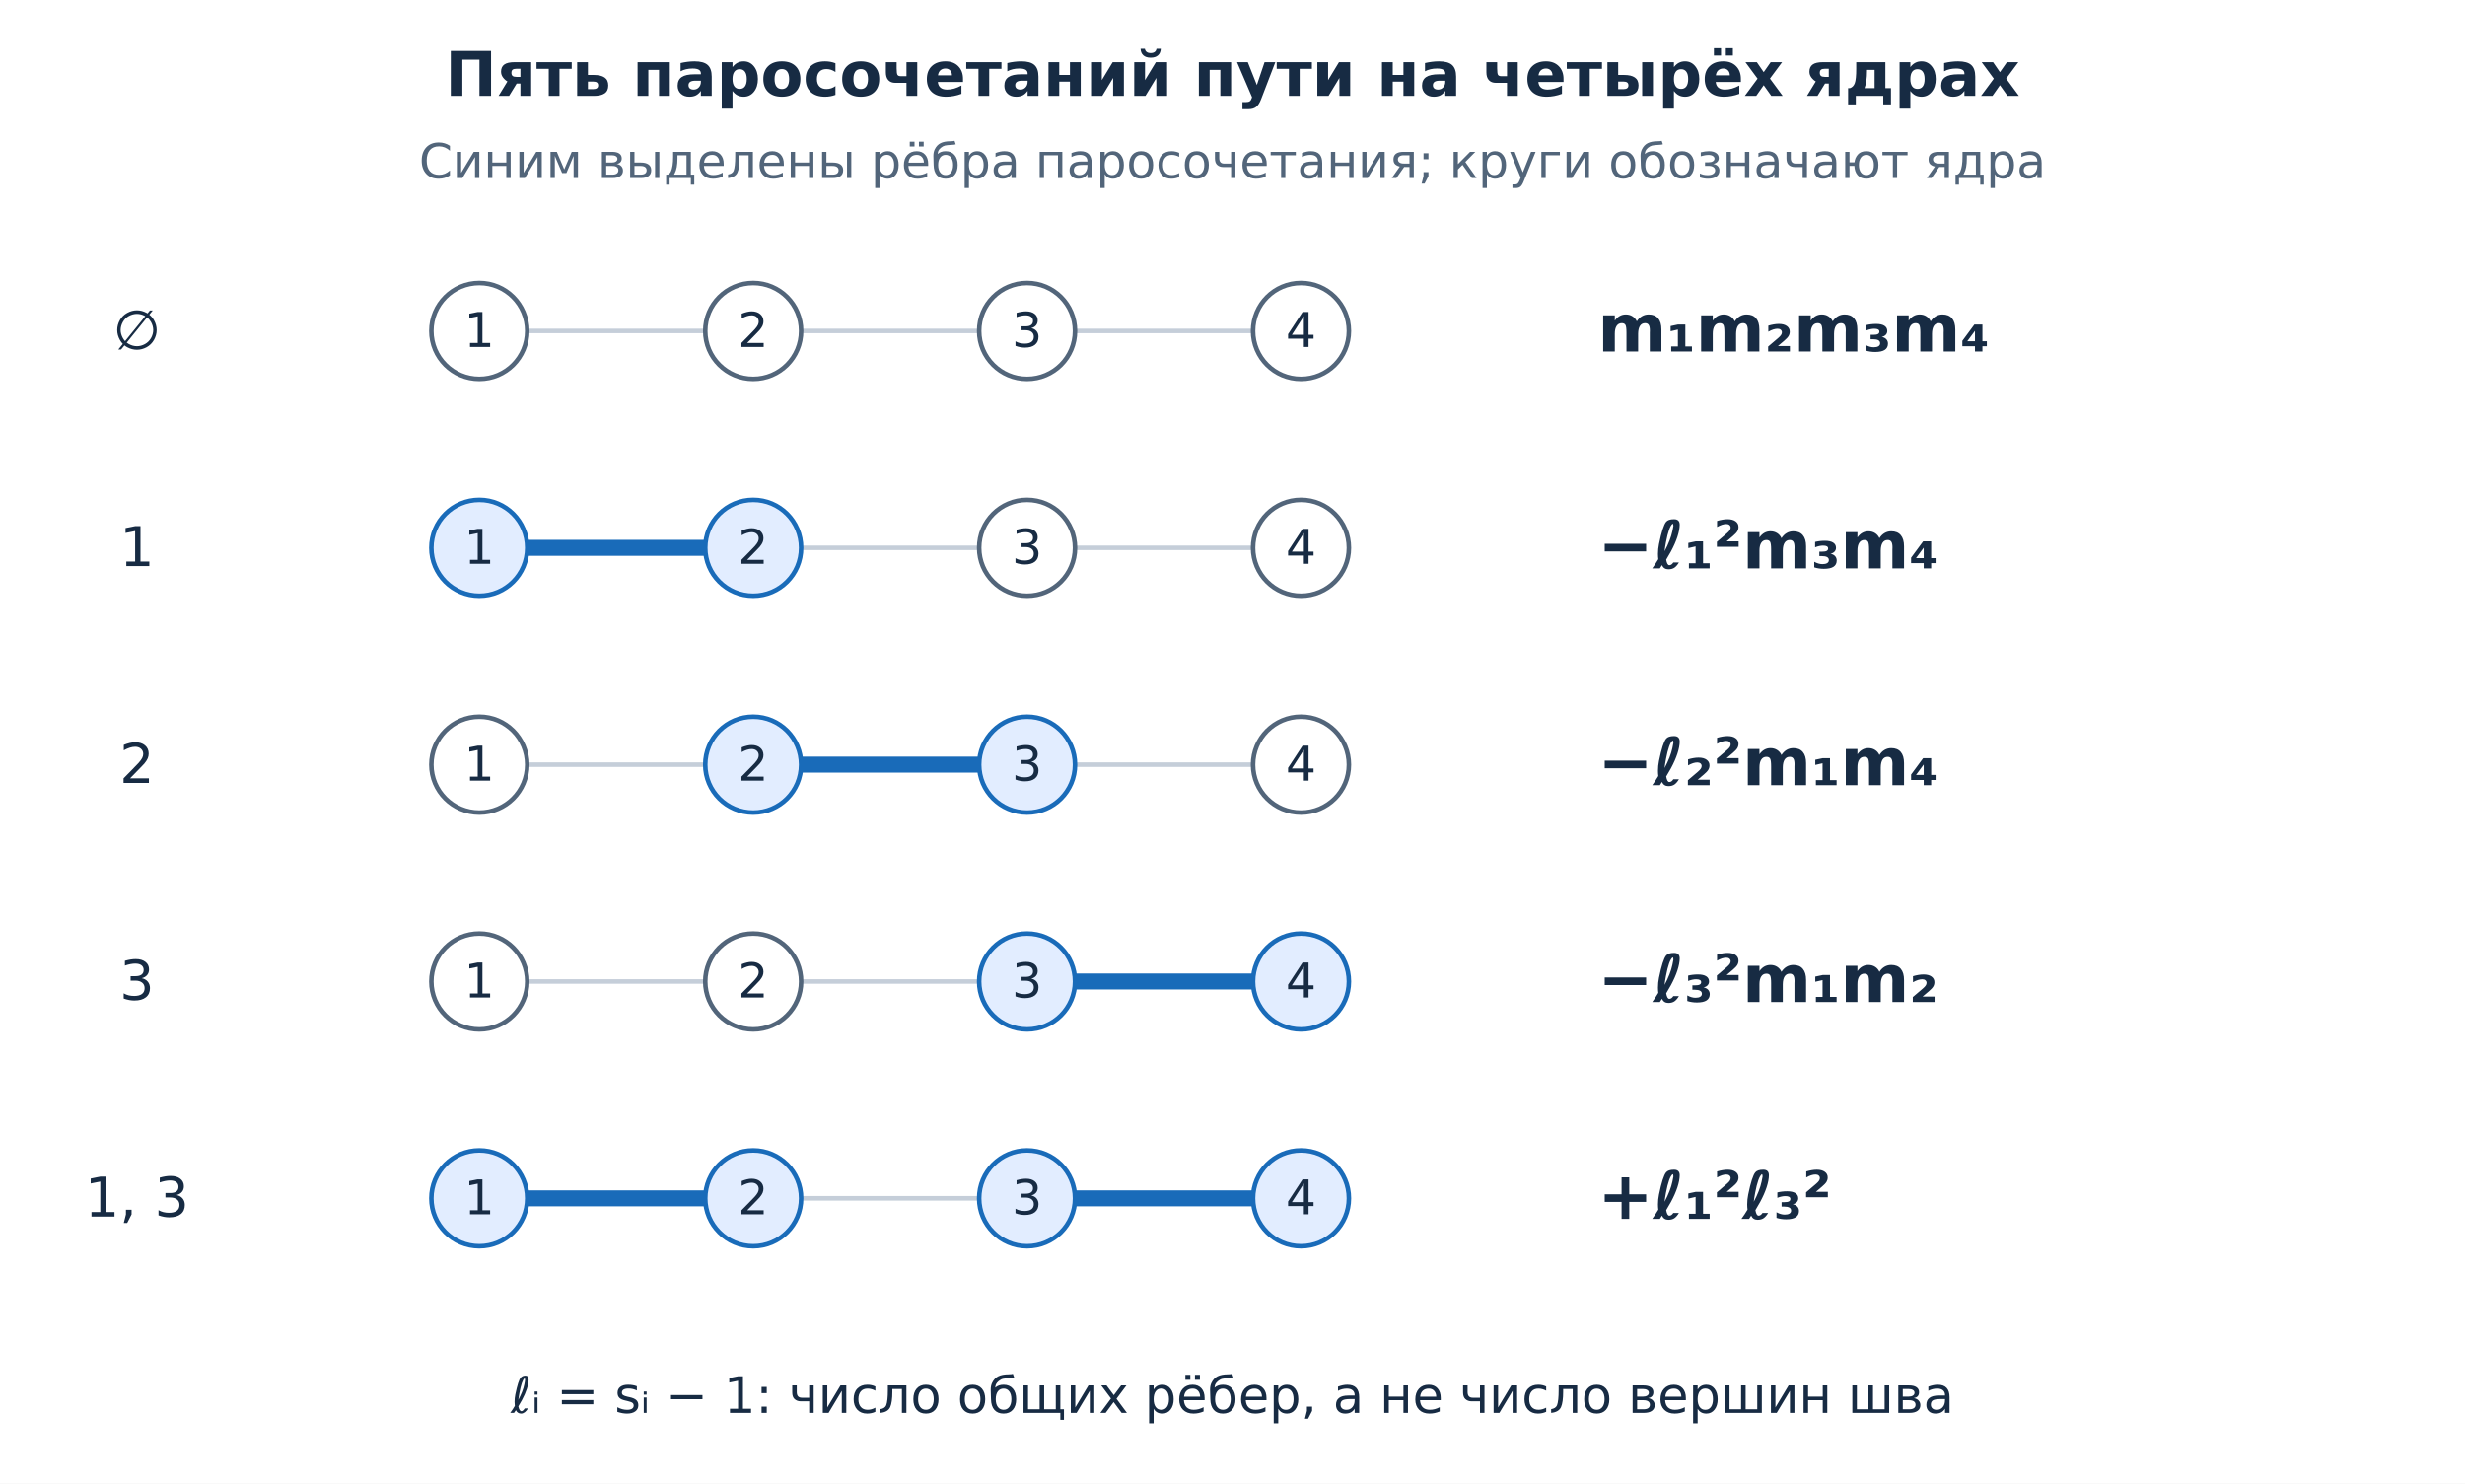
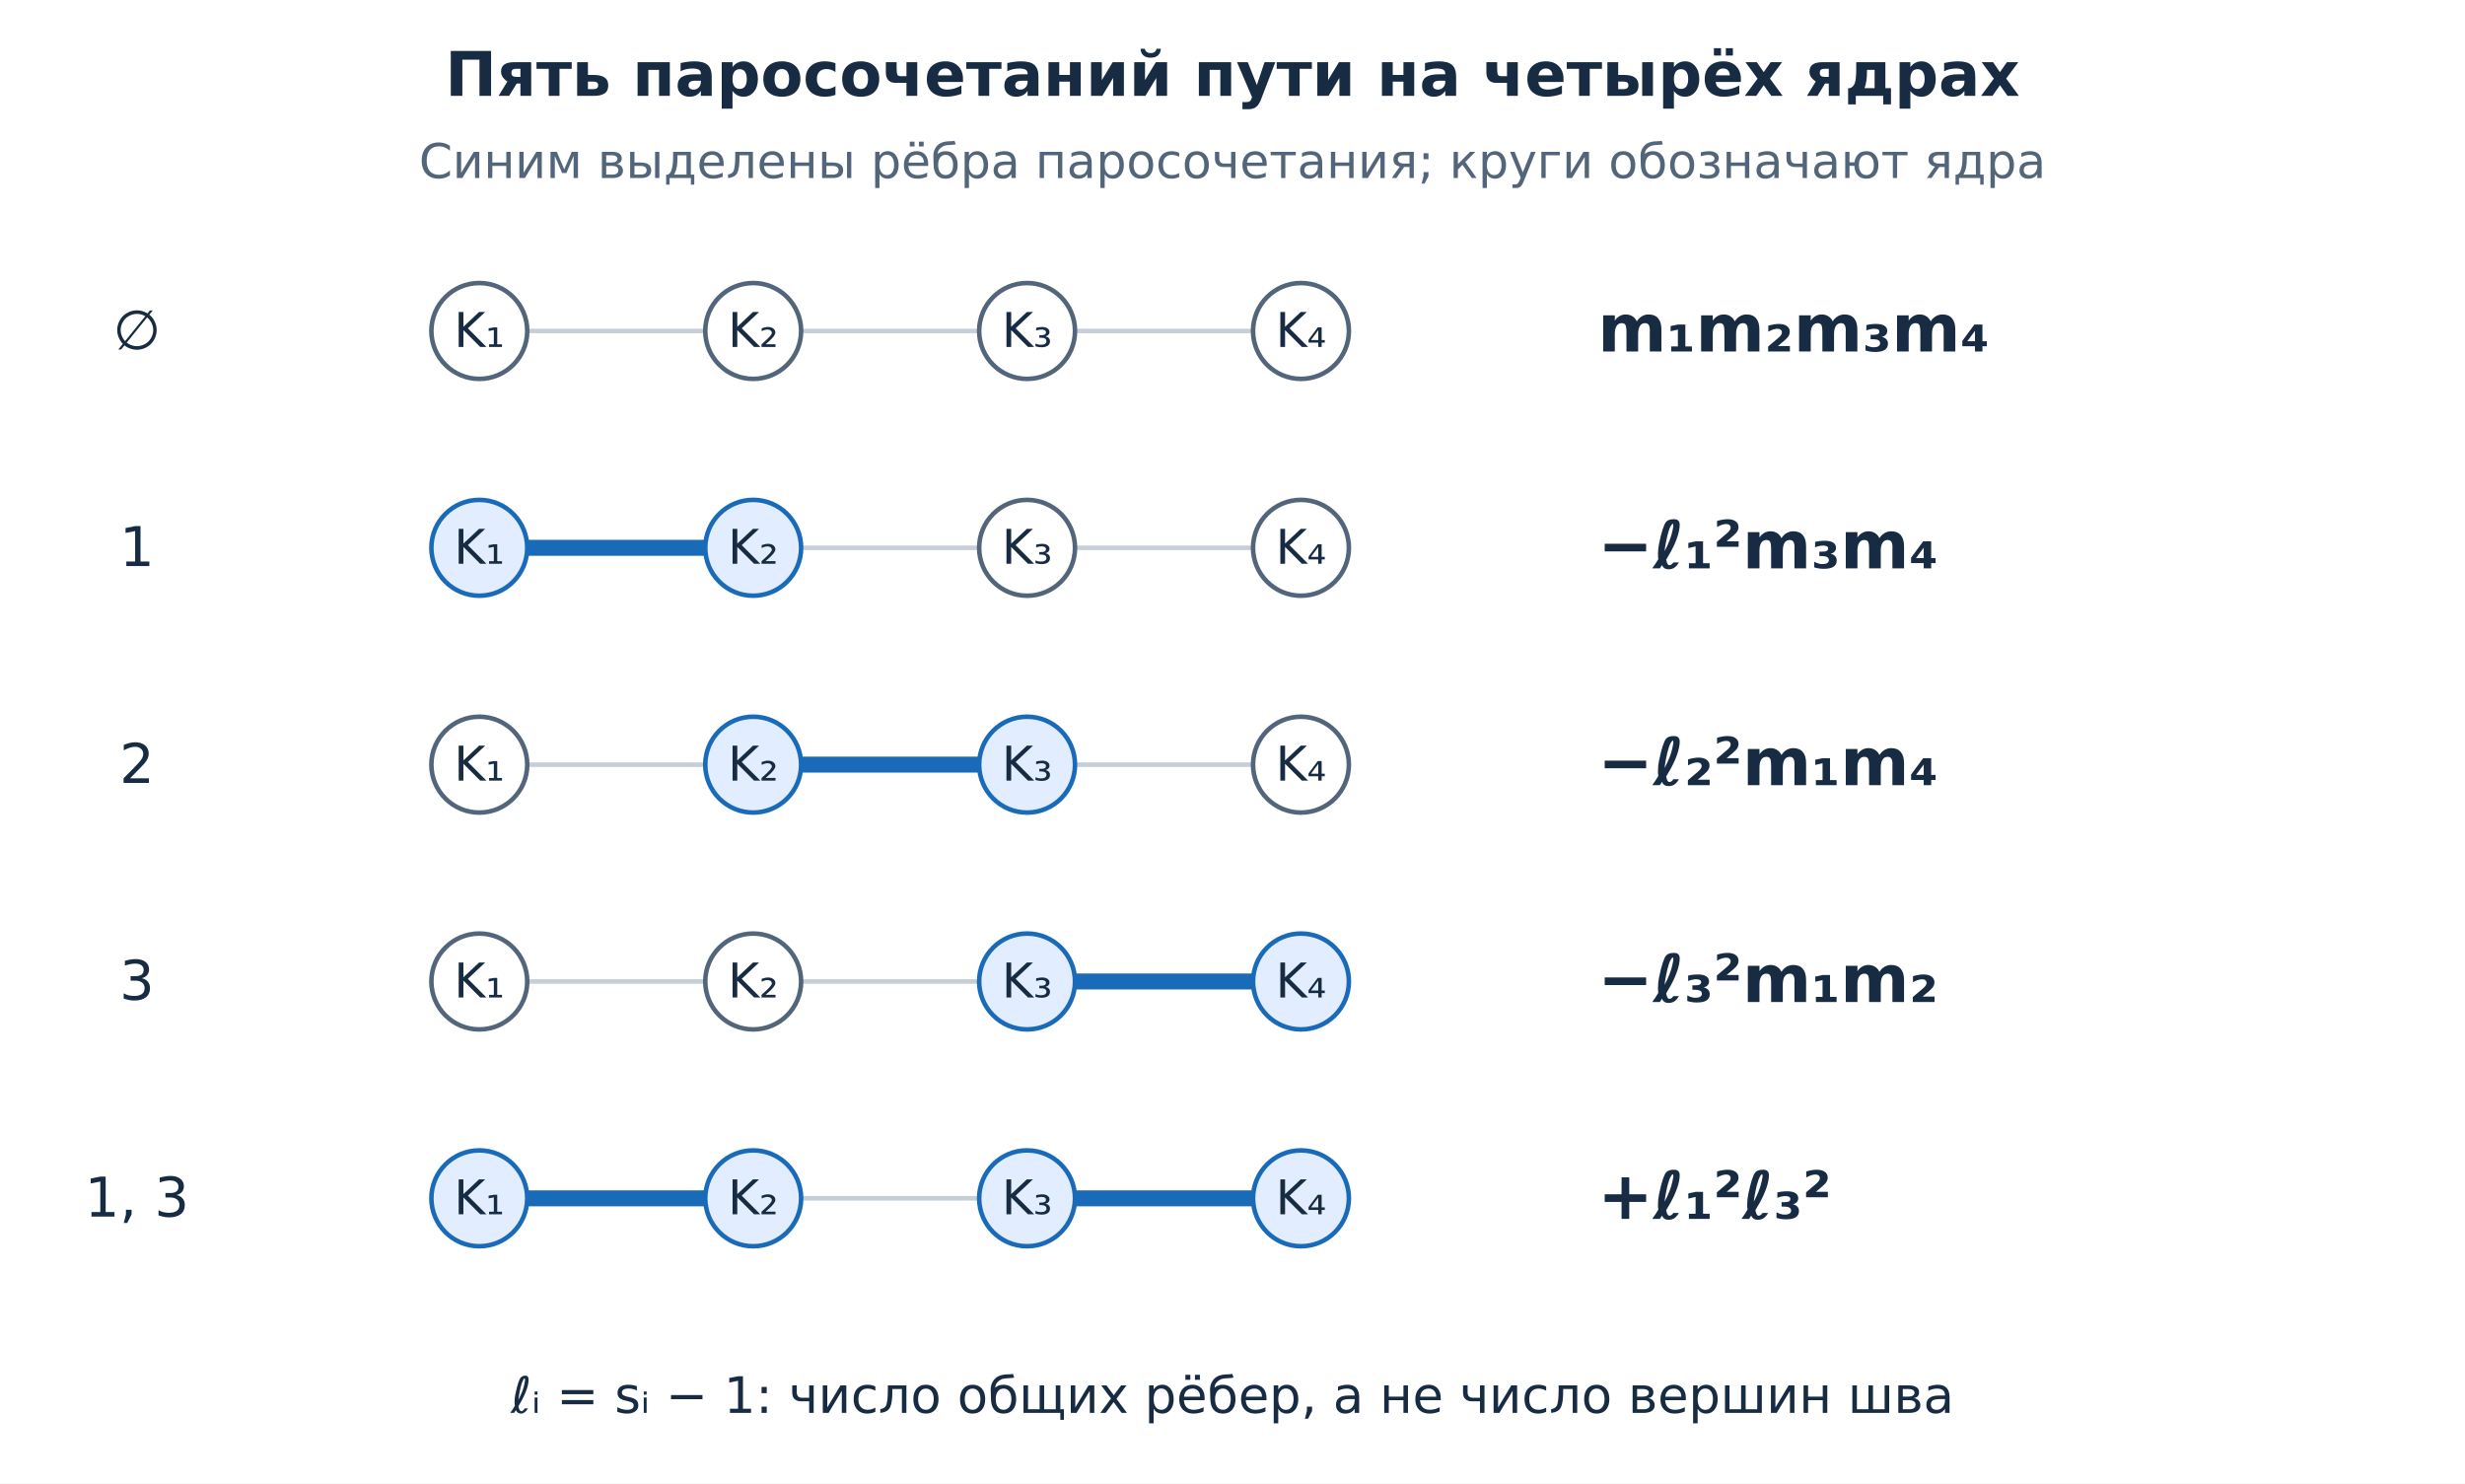
<svg xmlns="http://www.w3.org/2000/svg" width="1080" height="650" viewBox="0 0 1080 650" role="img" aria-labelledby="title desc">
  <rect width="1080" height="650" fill="white" />
  <g font-family="DejaVu Sans, Arial, sans-serif">
    <text x="540.00" y="42.00" font-size="27" fill="#172b43" text-anchor="middle" font-weight="bold">Пять паросочетаний пути на четырёх ядрах</text>
    <text x="540.00" y="78.00" font-size="21" fill="#52657a" text-anchor="middle" font-weight="normal">Синим выделены рёбра паросочетания; круги обозначают ядра</text>
    <text x="60.00" y="153.00" font-size="24" fill="#172b43" text-anchor="middle" font-weight="normal">∅</text>
    <line x1="210.00" y1="145.00" x2="330.00" y2="145.00" stroke="#c5ced9" stroke-width="2" stroke-linecap="round" />
    <line x1="330.00" y1="145.00" x2="450.00" y2="145.00" stroke="#c5ced9" stroke-width="2" stroke-linecap="round" />
    <line x1="450.00" y1="145.00" x2="570.00" y2="145.00" stroke="#c5ced9" stroke-width="2" stroke-linecap="round" />
    <circle cx="210.00" cy="145.00" r="21" fill="white" stroke="#52657a" stroke-width="2" />
-     <text x="210.00" y="152.00" font-size="21" fill="#172b43" text-anchor="middle" font-weight="normal">1</text>
+     <text x="210.00" y="152.00" font-size="21" fill="#172b43" text-anchor="middle" font-weight="normal">K₁</text>
    <circle cx="330.00" cy="145.00" r="21" fill="white" stroke="#52657a" stroke-width="2" />
-     <text x="330.00" y="152.00" font-size="21" fill="#172b43" text-anchor="middle" font-weight="normal">2</text>
+     <text x="330.00" y="152.00" font-size="21" fill="#172b43" text-anchor="middle" font-weight="normal">K₂</text>
    <circle cx="450.00" cy="145.00" r="21" fill="white" stroke="#52657a" stroke-width="2" />
-     <text x="450.00" y="152.00" font-size="21" fill="#172b43" text-anchor="middle" font-weight="normal">3</text>
+     <text x="450.00" y="152.00" font-size="21" fill="#172b43" text-anchor="middle" font-weight="normal">K₃</text>
    <circle cx="570.00" cy="145.00" r="21" fill="white" stroke="#52657a" stroke-width="2" />
-     <text x="570.00" y="152.00" font-size="21" fill="#172b43" text-anchor="middle" font-weight="normal">4</text>
+     <text x="570.00" y="152.00" font-size="21" fill="#172b43" text-anchor="middle" font-weight="normal">K₄</text>
    <text x="700.00" y="154.00" font-size="29" fill="#172b43" text-anchor="start" font-weight="bold">m₁m₂m₃m₄</text>
    <text x="60.00" y="248.00" font-size="24" fill="#172b43" text-anchor="middle" font-weight="normal">1</text>
    <line x1="210.00" y1="240.00" x2="330.00" y2="240.00" stroke="#196bb9" stroke-width="7" stroke-linecap="round" />
    <line x1="330.00" y1="240.00" x2="450.00" y2="240.00" stroke="#c5ced9" stroke-width="2" stroke-linecap="round" />
    <line x1="450.00" y1="240.00" x2="570.00" y2="240.00" stroke="#c5ced9" stroke-width="2" stroke-linecap="round" />
    <circle cx="210.00" cy="240.00" r="21" fill="#e2edff" stroke="#196bb9" stroke-width="2" />
-     <text x="210.00" y="247.00" font-size="21" fill="#172b43" text-anchor="middle" font-weight="normal">1</text>
+     <text x="210.00" y="247.00" font-size="21" fill="#172b43" text-anchor="middle" font-weight="normal">K₁</text>
    <circle cx="330.00" cy="240.00" r="21" fill="#e2edff" stroke="#196bb9" stroke-width="2" />
-     <text x="330.00" y="247.00" font-size="21" fill="#172b43" text-anchor="middle" font-weight="normal">2</text>
+     <text x="330.00" y="247.00" font-size="21" fill="#172b43" text-anchor="middle" font-weight="normal">K₂</text>
    <circle cx="450.00" cy="240.00" r="21" fill="white" stroke="#52657a" stroke-width="2" />
-     <text x="450.00" y="247.00" font-size="21" fill="#172b43" text-anchor="middle" font-weight="normal">3</text>
+     <text x="450.00" y="247.00" font-size="21" fill="#172b43" text-anchor="middle" font-weight="normal">K₃</text>
    <circle cx="570.00" cy="240.00" r="21" fill="white" stroke="#52657a" stroke-width="2" />
-     <text x="570.00" y="247.00" font-size="21" fill="#172b43" text-anchor="middle" font-weight="normal">4</text>
+     <text x="570.00" y="247.00" font-size="21" fill="#172b43" text-anchor="middle" font-weight="normal">K₄</text>
    <text x="700.00" y="249.00" font-size="29" fill="#172b43" text-anchor="start" font-weight="bold">−ℓ₁²m₃m₄</text>
    <text x="60.00" y="343.00" font-size="24" fill="#172b43" text-anchor="middle" font-weight="normal">2</text>
    <line x1="210.00" y1="335.00" x2="330.00" y2="335.00" stroke="#c5ced9" stroke-width="2" stroke-linecap="round" />
    <line x1="330.00" y1="335.00" x2="450.00" y2="335.00" stroke="#196bb9" stroke-width="7" stroke-linecap="round" />
    <line x1="450.00" y1="335.00" x2="570.00" y2="335.00" stroke="#c5ced9" stroke-width="2" stroke-linecap="round" />
    <circle cx="210.00" cy="335.00" r="21" fill="white" stroke="#52657a" stroke-width="2" />
-     <text x="210.00" y="342.00" font-size="21" fill="#172b43" text-anchor="middle" font-weight="normal">1</text>
+     <text x="210.00" y="342.00" font-size="21" fill="#172b43" text-anchor="middle" font-weight="normal">K₁</text>
    <circle cx="330.00" cy="335.00" r="21" fill="#e2edff" stroke="#196bb9" stroke-width="2" />
-     <text x="330.00" y="342.00" font-size="21" fill="#172b43" text-anchor="middle" font-weight="normal">2</text>
+     <text x="330.00" y="342.00" font-size="21" fill="#172b43" text-anchor="middle" font-weight="normal">K₂</text>
    <circle cx="450.00" cy="335.00" r="21" fill="#e2edff" stroke="#196bb9" stroke-width="2" />
-     <text x="450.00" y="342.00" font-size="21" fill="#172b43" text-anchor="middle" font-weight="normal">3</text>
+     <text x="450.00" y="342.00" font-size="21" fill="#172b43" text-anchor="middle" font-weight="normal">K₃</text>
    <circle cx="570.00" cy="335.00" r="21" fill="white" stroke="#52657a" stroke-width="2" />
-     <text x="570.00" y="342.00" font-size="21" fill="#172b43" text-anchor="middle" font-weight="normal">4</text>
+     <text x="570.00" y="342.00" font-size="21" fill="#172b43" text-anchor="middle" font-weight="normal">K₄</text>
    <text x="700.00" y="344.00" font-size="29" fill="#172b43" text-anchor="start" font-weight="bold">−ℓ₂²m₁m₄</text>
    <text x="60.00" y="438.00" font-size="24" fill="#172b43" text-anchor="middle" font-weight="normal">3</text>
    <line x1="210.00" y1="430.00" x2="330.00" y2="430.00" stroke="#c5ced9" stroke-width="2" stroke-linecap="round" />
    <line x1="330.00" y1="430.00" x2="450.00" y2="430.00" stroke="#c5ced9" stroke-width="2" stroke-linecap="round" />
    <line x1="450.00" y1="430.00" x2="570.00" y2="430.00" stroke="#196bb9" stroke-width="7" stroke-linecap="round" />
    <circle cx="210.00" cy="430.00" r="21" fill="white" stroke="#52657a" stroke-width="2" />
-     <text x="210.00" y="437.00" font-size="21" fill="#172b43" text-anchor="middle" font-weight="normal">1</text>
+     <text x="210.00" y="437.00" font-size="21" fill="#172b43" text-anchor="middle" font-weight="normal">K₁</text>
    <circle cx="330.00" cy="430.00" r="21" fill="white" stroke="#52657a" stroke-width="2" />
-     <text x="330.00" y="437.00" font-size="21" fill="#172b43" text-anchor="middle" font-weight="normal">2</text>
+     <text x="330.00" y="437.00" font-size="21" fill="#172b43" text-anchor="middle" font-weight="normal">K₂</text>
    <circle cx="450.00" cy="430.00" r="21" fill="#e2edff" stroke="#196bb9" stroke-width="2" />
-     <text x="450.00" y="437.00" font-size="21" fill="#172b43" text-anchor="middle" font-weight="normal">3</text>
+     <text x="450.00" y="437.00" font-size="21" fill="#172b43" text-anchor="middle" font-weight="normal">K₃</text>
    <circle cx="570.00" cy="430.00" r="21" fill="#e2edff" stroke="#196bb9" stroke-width="2" />
-     <text x="570.00" y="437.00" font-size="21" fill="#172b43" text-anchor="middle" font-weight="normal">4</text>
+     <text x="570.00" y="437.00" font-size="21" fill="#172b43" text-anchor="middle" font-weight="normal">K₄</text>
    <text x="700.00" y="439.00" font-size="29" fill="#172b43" text-anchor="start" font-weight="bold">−ℓ₃²m₁m₂</text>
    <text x="60.00" y="533.00" font-size="24" fill="#172b43" text-anchor="middle" font-weight="normal">1, 3</text>
    <line x1="210.00" y1="525.00" x2="330.00" y2="525.00" stroke="#196bb9" stroke-width="7" stroke-linecap="round" />
    <line x1="330.00" y1="525.00" x2="450.00" y2="525.00" stroke="#c5ced9" stroke-width="2" stroke-linecap="round" />
    <line x1="450.00" y1="525.00" x2="570.00" y2="525.00" stroke="#196bb9" stroke-width="7" stroke-linecap="round" />
    <circle cx="210.00" cy="525.00" r="21" fill="#e2edff" stroke="#196bb9" stroke-width="2" />
-     <text x="210.00" y="532.00" font-size="21" fill="#172b43" text-anchor="middle" font-weight="normal">1</text>
+     <text x="210.00" y="532.00" font-size="21" fill="#172b43" text-anchor="middle" font-weight="normal">K₁</text>
    <circle cx="330.00" cy="525.00" r="21" fill="#e2edff" stroke="#196bb9" stroke-width="2" />
-     <text x="330.00" y="532.00" font-size="21" fill="#172b43" text-anchor="middle" font-weight="normal">2</text>
+     <text x="330.00" y="532.00" font-size="21" fill="#172b43" text-anchor="middle" font-weight="normal">K₂</text>
    <circle cx="450.00" cy="525.00" r="21" fill="#e2edff" stroke="#196bb9" stroke-width="2" />
-     <text x="450.00" y="532.00" font-size="21" fill="#172b43" text-anchor="middle" font-weight="normal">3</text>
+     <text x="450.00" y="532.00" font-size="21" fill="#172b43" text-anchor="middle" font-weight="normal">K₃</text>
    <circle cx="570.00" cy="525.00" r="21" fill="#e2edff" stroke="#196bb9" stroke-width="2" />
-     <text x="570.00" y="532.00" font-size="21" fill="#172b43" text-anchor="middle" font-weight="normal">4</text>
+     <text x="570.00" y="532.00" font-size="21" fill="#172b43" text-anchor="middle" font-weight="normal">K₄</text>
    <text x="700.00" y="534.00" font-size="29" fill="#172b43" text-anchor="start" font-weight="bold">+ℓ₁²ℓ₃²</text>
    <text x="540.00" y="619.00" font-size="22" fill="#172b43" text-anchor="middle" font-weight="normal">ℓᵢ = sᵢ − 1: число общих рёбер, а не число вершин шва</text>
  </g>
</svg>
